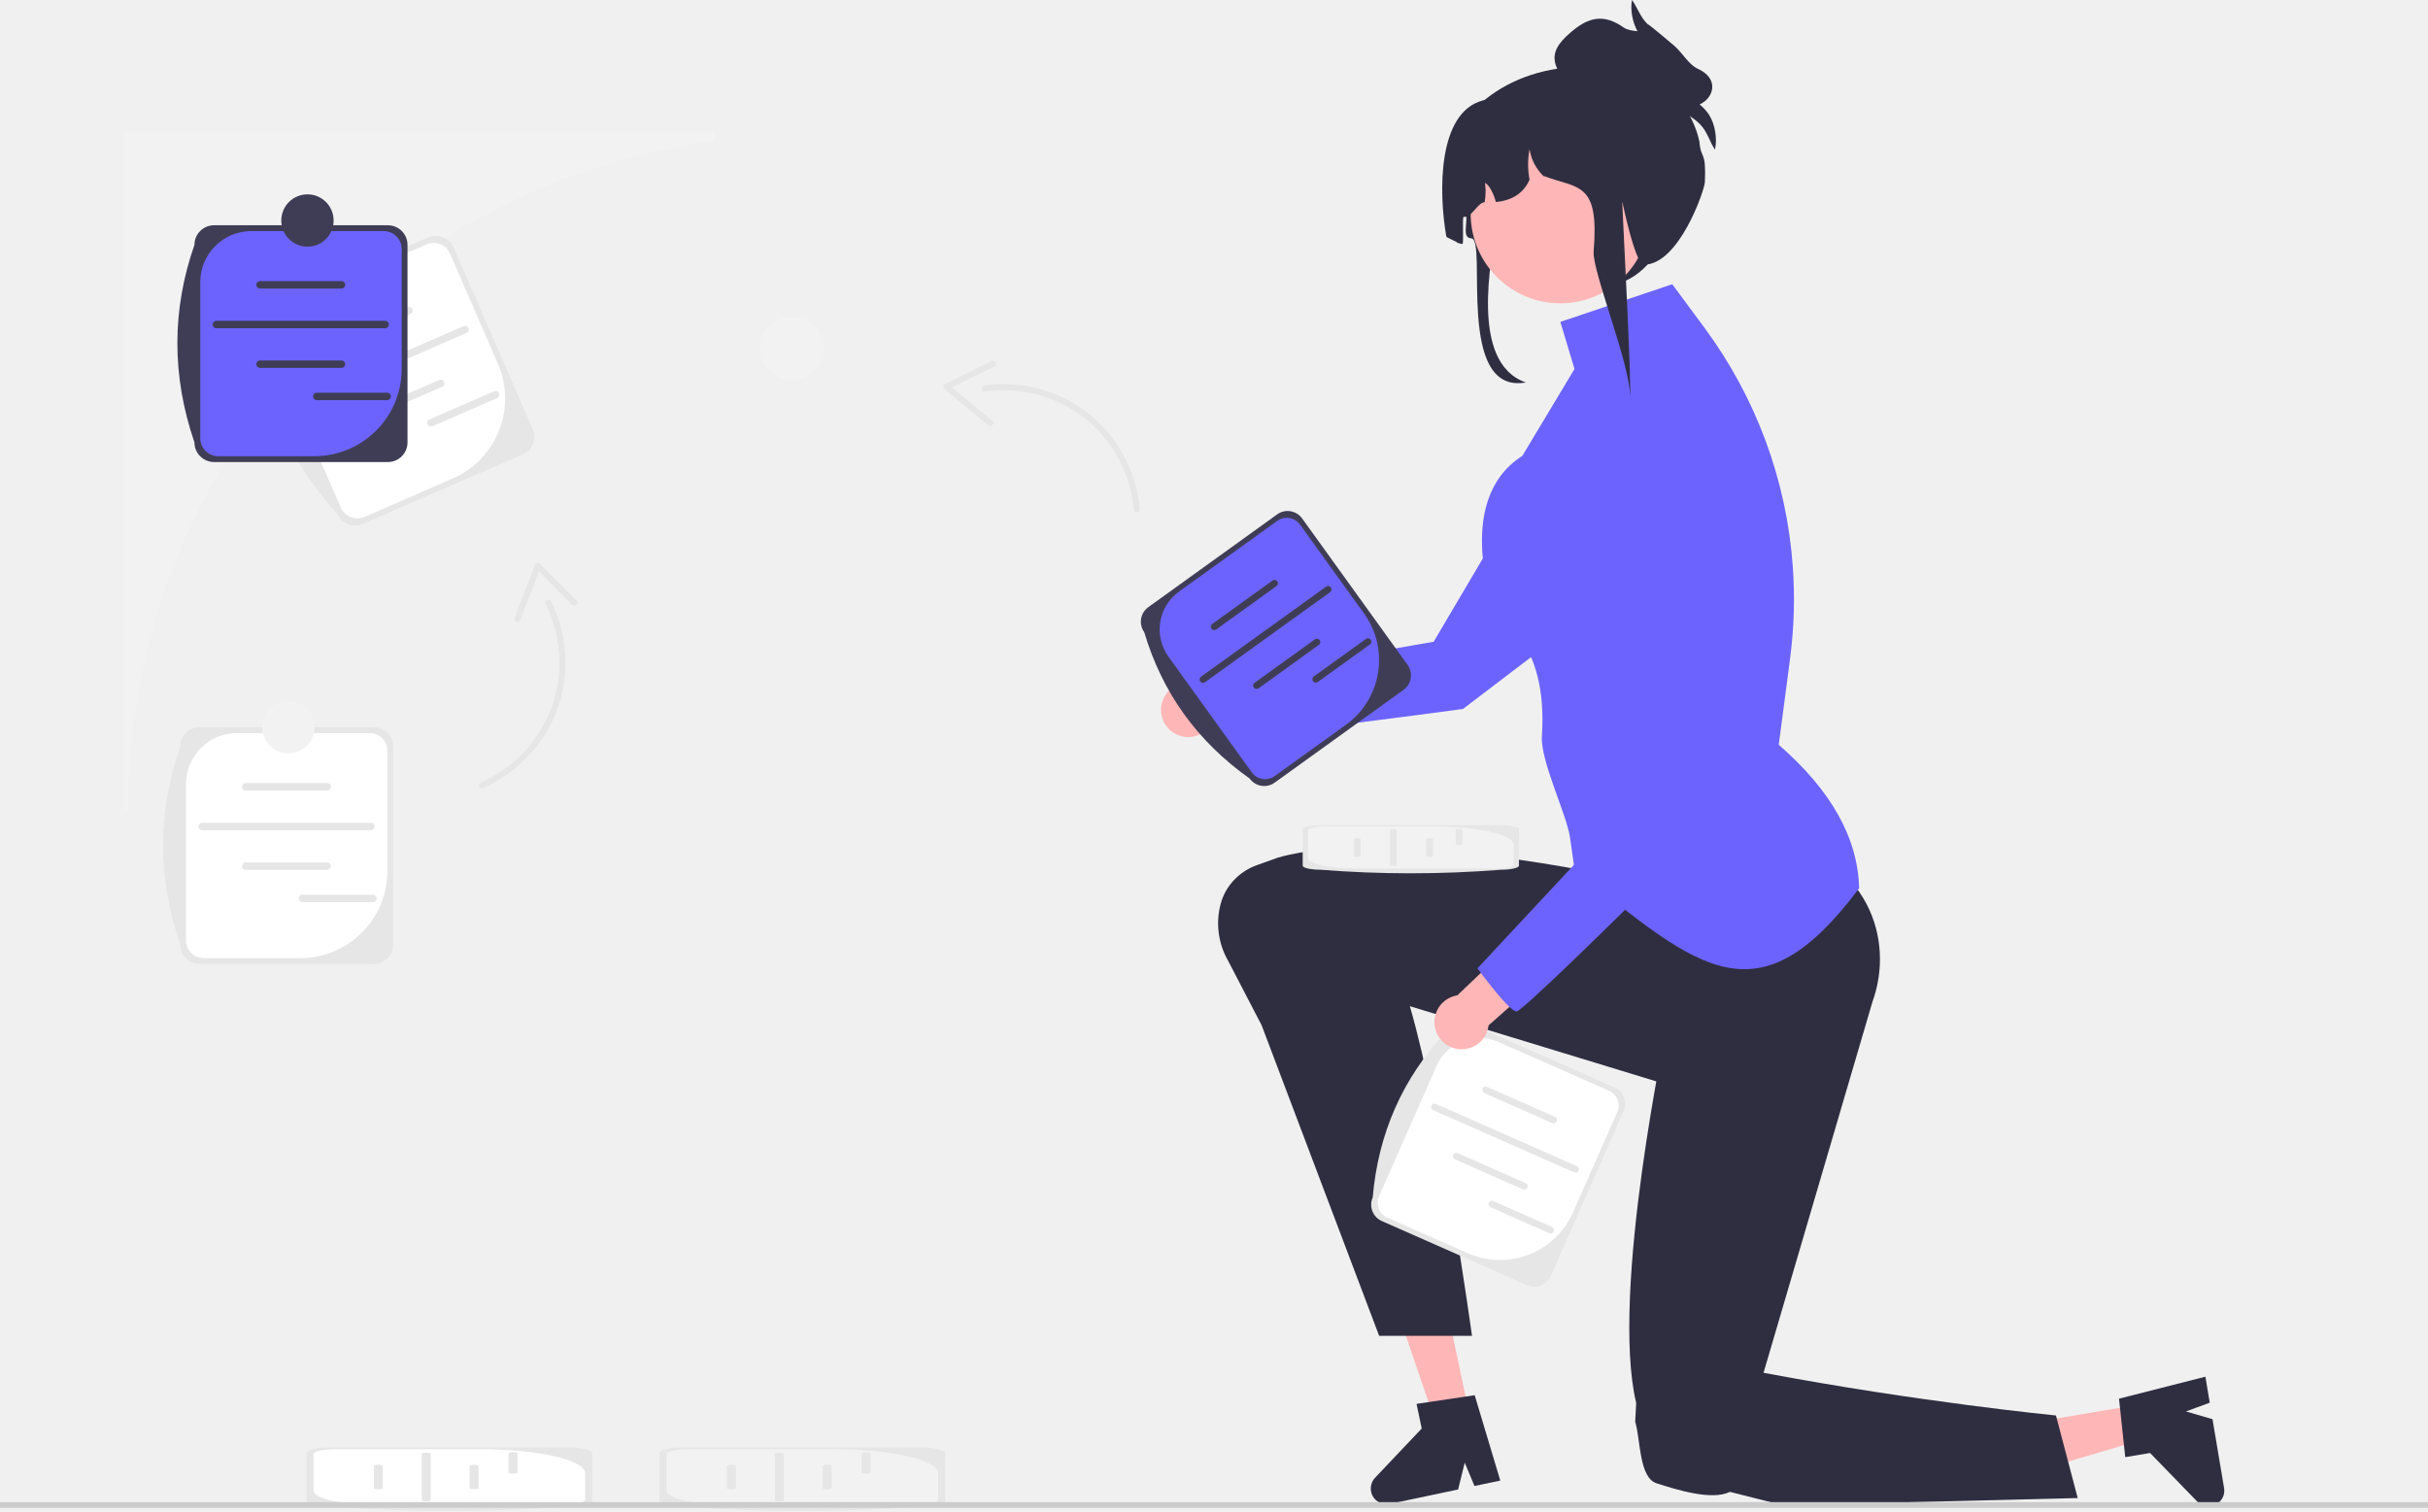
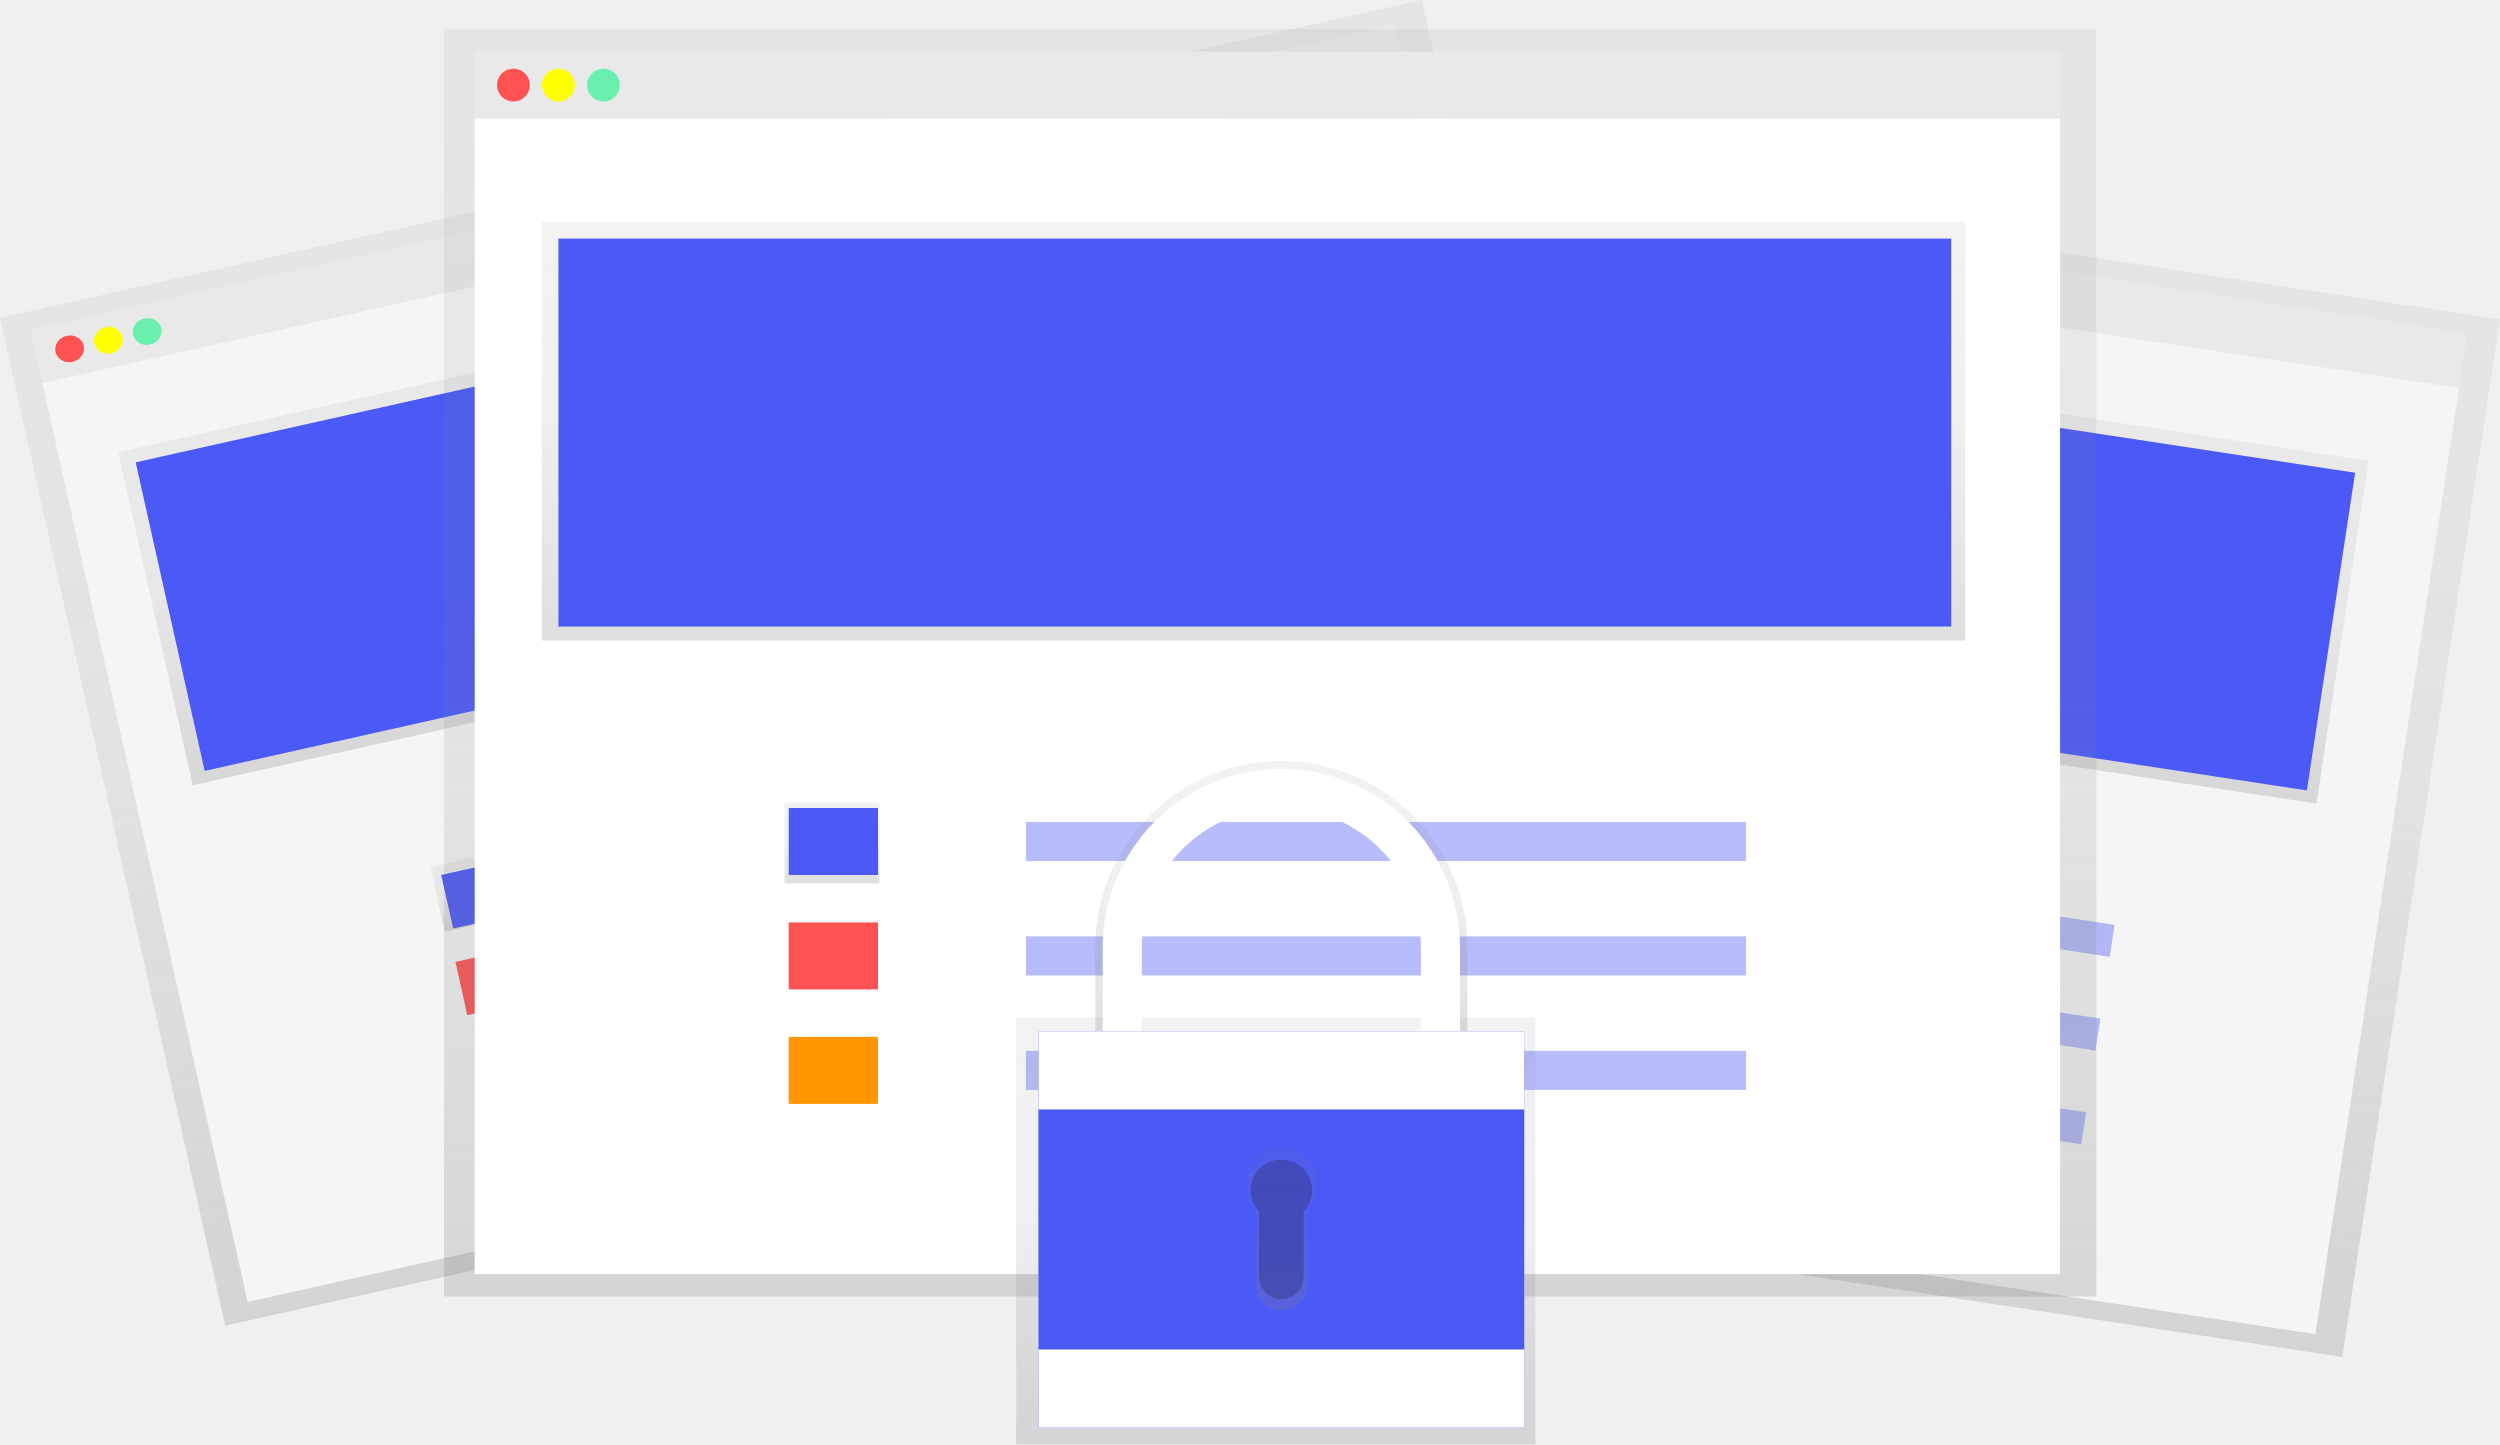
- <svg xmlns="http://www.w3.org/2000/svg" width="845.846" height="526.465" viewBox="0 0 845.846 526.465">
-   <path d="M248.846,45.905v3.18c-26.966,3.553-52.485,11.675-75.766,23.556C96.803,111.568,44.571,190.881,44.571,282.386h-1.148V45.905H248.846Z" fill="#f2f2f2" />
-   <g>
-     <path d="M418.405,238.996l28.098-3.192,4.063,15.797-29.827,2.318c-.636,.656-1.376,1.232-2.217,1.698-4.574,2.531-10.334,.875-12.865-3.699-2.531-4.574-.875-10.334,3.699-12.865,2.917-1.614,6.313-1.519,9.05-.057Z" fill="#ffb6b6" />
-     <path d="M432.785,256.068c-.735,0-1.191-.045-1.327-.141-1.939-1.362-1.841-16.807-1.801-19.889l.004-.314,69.783-12.136,52.482-88.876,.029-.03c6.818-7.254,16.414-10.891,26.327-9.977,9.913,.913,18.683,6.242,24.061,14.619,9.191,14.316,5.597,33.347-8.181,43.326l-84.489,64.353-.099,.013c-11.795,1.598-67.325,9.052-76.787,9.052Z" fill="#6c63ff" />
-   </g>
-   <g>
-     <polygon points="511.783 492.308 499.802 494.836 484.131 448.8 501.813 445.068 511.783 492.308" fill="#ffb6b6" />
-     <path d="M477.66,519.746c.627,2.957,3.529,4.848,6.487,4.228l23.82-5.029,2.307-9.352,3.393,8.144,8.989-1.891-8.916-29.747-3.167,.479-12.924,1.922-4.168,.628,1.81,8.573-16.251,17.154c-1.236,1.305-1.752,3.134-1.38,4.892Z" fill="#2f2e41" />
-   </g>
-   <g>
-     <polygon points="744.324 489.525 746.349 501.602 699.697 515.333 696.708 497.511 744.324 489.525" fill="#ffb6b6" />
-     <path d="M770.31,524.767c2.98-.503,4.991-3.323,4.495-6.304l-4.028-24.009-9.247-2.696,8.279-3.05-1.513-9.06-30.094,7.663,.346,3.184,1.379,12.993,.453,4.19,8.642-1.449,16.459,16.954c1.252,1.289,3.058,1.881,4.83,1.584Z" fill="#2f2e41" />
-   </g>
-   <path d="M567.719,278.74l-2.602,27.175s-81.548-18.117-119.923-7.117l-7.338,2.628c-6.079,2.177-10.843,7.088-12.553,13.286l-.034,.125v0c-1.818,6.719-.891,13.88,2.579,19.921l11.651,22.408,40.96,108.253h32.342s-10.47-76.458-21.651-114.858l95.433,29.116s49.432-1.294,40.326-50.468c-9.106-49.174-7.805-57.585-7.805-57.585l-51.383,7.117Z" fill="#2f2e41" />
-   <path d="M553.744,352.713l27.16,3.9s-20.091,93.569-10.903,132.231l-.348,6.501c1.892,6.146,1.293,19.444,7.433,21.443l.124,.04h0c6.658,2.132,19.193,6.099,25.426,2.943l18.544,4.693,102.634-2.531-7.57-28.766s-48.009-4.71-101.877-14.88l37.92-129.176c4.032-11.127,3.492-23.508-1.964-34.011-5.954-11.461-18.134-22.089-43.042-18.754-49.815,6.668-58.197,4.969-58.197,4.969l4.66,51.399Z" fill="#2f2e41" />
-   <path d="M647.676,309.473c-34.993,46.745-55.505,28.756-98.412-6.056,0,0,1.063,13.077-2.271-11.355-1.133-8.302-10.417-26.94-9.841-35.58,2.271-34.066-15.897-41.636-15.897-41.636,0,0-15.897-40.122,9.084-56.019l18.168-30.28-4.921-16.404,38.986-13.12,11.258,15.231c17.867,24.172,28.514,52.915,30.708,82.894v0c.787,10.762,.477,21.575-.926,32.274l-3.946,30.088c18.363,15.917,27.585,32.581,28.009,49.963Z" fill="#6c63ff" />
-   <g>
-     <path d="M181.99,158.373l-55.554,24.165c-3.449,1.5-7.476-.085-8.976-3.534-16.684-18.274-25.69-39.374-27.463-63.135-1.5-3.449,.085-7.476,3.534-8.976l55.554-24.165c3.449-1.5,7.476,.085,8.976,3.534l27.463,63.135c1.5,3.449-.085,7.476-3.534,8.976Z" fill="#e6e6e6" />
-     <path d="M106.244,103.579c-8.999,3.915-13.121,14.383-9.207,23.382l21.703,49.893c1.377,3.165,5.059,4.615,8.224,3.238l30.722-13.364c15.4-6.699,22.454-24.614,15.755-40.014l-16.661-38.303c-1.377-3.165-5.059-4.615-8.224-3.238l-42.312,18.405Z" fill="#fff" />
-     <g>
-       <path d="M143.037,109.394l-26.01,11.314c-.656,.285-1.421-.016-1.707-.672s.016-1.421,.672-1.706l26.01-11.314c.656-.285,1.421,.016,1.706,.672s-.016,1.421-.672,1.706Z" fill="#e6e6e6" />
-       <path d="M154.068,134.752l-26.01,11.314c-.656,.285-1.421-.016-1.707-.672s.016-1.421,.672-1.706l26.01-11.314c.656-.285,1.421,.016,1.706,.672s-.016,1.421-.672,1.706Z" fill="#e6e6e6" />
-       <path d="M162.513,116.01l-53.924,23.456c-.656,.285-1.421-.016-1.707-.672s.016-1.421,.672-1.706l53.924-23.456c.656-.285,1.421,.016,1.706,.672s-.016,1.421-.672,1.706Z" fill="#e6e6e6" />
-     </g>
-     <path d="M173.146,138.715l-22.501,9.787c-.656,.285-1.421-.016-1.707-.672s.016-1.421,.672-1.706l22.501-9.787c.656-.285,1.421,.016,1.706,.672s-.016,1.421-.672,1.706Z" fill="#e6e6e6" />
-   </g>
-   <g>
-     <path d="M130.171,335.864h-60.583c-3.761,0-6.821-3.06-6.821-6.821-8.01-23.412-7.852-46.353,0-68.85,0-3.761,3.06-6.821,6.821-6.821h60.583c3.761,0,6.821,3.06,6.821,6.821v68.85c0,3.761-3.06,6.821-6.821,6.821Z" fill="#e6e6e6" />
-     <path d="M82.569,255.404c-9.814,0-17.769,7.956-17.769,17.769v54.409c0,3.452,2.798,6.25,6.25,6.25h33.502c16.794,0,30.409-13.614,30.409-30.409v-41.769c0-3.452-2.798-6.25-6.25-6.25h-46.141Z" fill="#fff" />
-     <g>
-       <path d="M113.988,275.412h-28.364c-.715,0-1.297-.582-1.297-1.297s.582-1.297,1.297-1.297h28.364c.715,0,1.297,.582,1.297,1.297s-.582,1.297-1.297,1.297Z" fill="#e6e6e6" />
-       <path d="M113.988,303.065h-28.364c-.715,0-1.297-.582-1.297-1.297s.582-1.297,1.297-1.297h28.364c.715,0,1.297,.582,1.297,1.297s-.582,1.297-1.297,1.297Z" fill="#e6e6e6" />
-       <path d="M129.209,289.248h-58.805c-.715,0-1.297-.582-1.297-1.297s.582-1.297,1.297-1.297h58.805c.715,0,1.297,.582,1.297,1.297s-.582,1.297-1.297,1.297Z" fill="#e6e6e6" />
-     </g>
-     <path d="M129.902,314.309h-24.537c-.715,0-1.297-.582-1.297-1.297s.582-1.297,1.297-1.297h24.537c.715,0,1.297,.582,1.297,1.297s-.582,1.297-1.297,1.297Z" fill="#e6e6e6" />
-   </g>
-   <g>
-     <path d="M532.01,447.773l-50.618-22.346c-3.143-1.387-4.571-5.073-3.183-8.216,1.943-22.516,10.537-41.625,25.396-57.526,1.387-3.143,5.073-4.571,8.216-3.183l50.618,22.346c3.143,1.387,4.571,5.073,3.183,8.216l-25.396,57.526c-1.387,3.143-5.073,4.571-8.216,3.183Z" fill="#e6e6e6" />
-     <path d="M521.915,362.988c-8.2-3.62-17.781,.093-21.401,8.292l-20.069,45.46c-1.273,2.884,.033,6.254,2.917,7.527l27.992,12.358c14.032,6.195,30.429-.159,36.623-14.191l15.407-34.899c1.273-2.884-.033-6.254-2.917-7.527l-38.552-17.02Z" fill="#fff" />
-     <g>
-       <path d="M540.787,391.295l-23.699-10.462c-.597-.264-.869-.965-.605-1.562s.964-.869,1.562-.605l23.699,10.462c.597,.264,.869,.964,.605,1.562s-.964,.869-1.562,.605Z" fill="#e6e6e6" />
-       <path d="M530.587,414.4l-23.699-10.462c-.597-.264-.869-.965-.605-1.562s.964-.869,1.562-.605l23.699,10.462c.597,.264,.869,.964,.605,1.562s-.964,.869-1.562,.605Z" fill="#e6e6e6" />
-       <path d="M548.401,408.469l-49.133-21.691c-.597-.264-.869-.965-.605-1.562s.964-.869,1.562-.605l49.133,21.691c.597,.264,.869,.964,.605,1.562s-.964,.869-1.562,.605Z" fill="#e6e6e6" />
-     </g>
-     <path d="M539.736,429.665l-20.501-9.051c-.597-.264-.869-.965-.605-1.562s.964-.869,1.562-.605l20.501,9.051c.597,.264,.869,.964,.605,1.562s-.964,.869-1.562,.605Z" fill="#e6e6e6" />
-   </g>
-   <g>
-     <path d="M135.144,160.975h-60.583c-3.761,0-6.821-3.06-6.821-6.821-8.01-23.412-7.852-46.353,0-68.85,0-3.761,3.06-6.821,6.821-6.821h60.583c3.761,0,6.821,3.06,6.821,6.821v68.85c0,3.761-3.06,6.821-6.821,6.821Z" fill="#3f3d56" />
-     <path d="M87.542,80.515c-9.814,0-17.769,7.956-17.769,17.769v54.409c0,3.452,2.798,6.25,6.25,6.25h33.502c16.794,0,30.409-13.614,30.409-30.409v-41.769c0-3.452-2.798-6.25-6.25-6.25h-46.141Z" fill="#6c63ff" />
-     <g>
-       <path d="M118.962,100.523h-28.364c-.715,0-1.297-.582-1.297-1.297s.582-1.297,1.297-1.297h28.364c.715,0,1.297,.582,1.297,1.297s-.582,1.297-1.297,1.297Z" fill="#3f3d56" />
-       <path d="M118.962,128.177h-28.364c-.715,0-1.297-.582-1.297-1.297s.582-1.297,1.297-1.297h28.364c.715,0,1.297,.582,1.297,1.297s-.582,1.297-1.297,1.297Z" fill="#3f3d56" />
-       <path d="M134.182,114.359h-58.805c-.715,0-1.297-.582-1.297-1.297s.582-1.297,1.297-1.297h58.805c.715,0,1.297,.582,1.297,1.297s-.582,1.297-1.297,1.297Z" fill="#3f3d56" />
-     </g>
-     <path d="M134.876,139.421h-24.537c-.715,0-1.297-.582-1.297-1.297s.582-1.297,1.297-1.297h24.537c.715,0,1.297,.582,1.297,1.297s-.582,1.297-1.297,1.297Z" fill="#3f3d56" />
-   </g>
-   <g>
-     <path d="M488.957,240.349l-44.902,32.333c-2.788,2.007-6.689,1.373-8.696-1.415-18.432-13.077-30.558-30.165-36.745-51.029-2.007-2.788-1.373-6.689,1.415-8.696l44.902-32.333c2.788-2.007,6.689-1.373,8.696,1.415l36.745,51.029c2.007,2.788,1.373,6.689-1.415,8.696Z" fill="#3f3d56" />
-     <path d="M410.735,206.12c-7.274,5.238-8.924,15.38-3.687,22.653l29.038,40.326c1.842,2.558,5.409,3.139,7.968,1.297l24.831-17.88c12.447-8.963,15.272-26.319,6.309-38.767l-22.292-30.958c-1.842-2.558-5.409-3.139-7.968-1.297l-34.198,24.625Z" fill="#6c63ff" />
-     <g>
-       <path d="M444.7,204.18l-21.022,15.138c-.53,.382-1.272,.261-1.653-.269s-.261-1.272,.269-1.653l21.022-15.138c.53-.382,1.271-.261,1.653,.269s.261,1.272-.269,1.653Z" fill="#3f3d56" />
-       <path d="M459.459,224.676l-21.022,15.138c-.53,.382-1.272,.261-1.653-.269s-.261-1.272,.269-1.653l21.022-15.138c.53-.382,1.271-.261,1.653,.269s.261,1.272-.269,1.653Z" fill="#3f3d56" />
-       <path d="M463.365,206.312l-43.584,31.384c-.53,.382-1.272,.261-1.653-.269s-.261-1.272,.269-1.653l43.584-31.384c.53-.382,1.271-.261,1.653,.269s.261,1.272-.269,1.653Z" fill="#3f3d56" />
-     </g>
-     <path d="M477.254,224.517l-18.186,13.095c-.53,.382-1.272,.261-1.653-.269s-.261-1.272,.269-1.653l18.186-13.095c.53-.382,1.271-.261,1.653,.269s.261,1.272-.269,1.653Z" fill="#3f3d56" />
-   </g>
-   <g>
-     <path d="M206.295,506.225v16.716c0,1.038-3.692,1.882-8.23,1.882-28.246,2.21-55.924,2.166-83.066,0-4.538,0-8.23-.844-8.23-1.882v-16.716c0-1.038,3.692-1.882,8.23-1.882h83.066c4.538,0,8.23,.844,8.23,1.882Z" fill="#e6e6e6" />
-     <path d="M109.221,519.36c0,2.708,9.598,4.903,21.438,4.903h65.643c4.164,0,7.54-.772,7.54-1.724v-9.244c0-4.634-16.425-8.39-36.687-8.39h-50.394c-4.164,0-7.54,.772-7.54,1.724v12.731Z" fill="#fff" />
-     <g>
-       <path d="M133.361,510.691v7.826c0,.197-.702,.358-1.565,.358s-1.564-.161-1.564-.358v-7.826c0-.197,.702-.358,1.564-.358s1.565,.16,1.565,.358Z" fill="#e6e6e6" />
-       <path d="M166.725,510.691v7.826c0,.197-.702,.358-1.565,.358s-1.564-.161-1.564-.358v-7.826c0-.197,.702-.358,1.564-.358s1.565,.16,1.565,.358Z" fill="#e6e6e6" />
-       <path d="M150.054,506.491v16.226c0,.197-.702,.358-1.565,.358s-1.564-.161-1.564-.358v-16.226c0-.197,.702-.358,1.564-.358s1.565,.16,1.565,.358Z" fill="#e6e6e6" />
-     </g>
-     <path d="M180.29,506.3v6.77c0,.197-.702,.358-1.565,.358s-1.564-.161-1.564-.358v-6.77c0-.197,.702-.358,1.564-.358s1.565,.16,1.565,.358Z" fill="#e6e6e6" />
-   </g>
-   <g>
-     <path d="M329.295,506.225v16.716c0,1.038-3.692,1.882-8.23,1.882-28.246,2.21-55.924,2.166-83.066,0-4.538,0-8.23-.844-8.23-1.882v-16.716c0-1.038,3.692-1.882,8.23-1.882h83.066c4.538,0,8.23,.844,8.23,1.882Z" fill="#e6e6e6" />
-     <path d="M232.221,519.36c0,2.708,9.598,4.903,21.438,4.903h65.643c4.164,0,7.54-.772,7.54-1.724v-9.244c0-4.634-16.425-8.39-36.687-8.39h-50.394c-4.164,0-7.54,.772-7.54,1.724v12.731Z" fill="#f2f2f2" />
-     <g>
-       <path d="M256.361,510.691v7.826c0,.197-.702,.358-1.565,.358s-1.564-.161-1.564-.358v-7.826c0-.197,.702-.358,1.564-.358s1.565,.16,1.565,.358Z" fill="#e6e6e6" />
-       <path d="M289.724,510.691v7.826c0,.197-.702,.358-1.565,.358s-1.564-.161-1.564-.358v-7.826c0-.197,.702-.358,1.564-.358s1.565,.16,1.565,.358Z" fill="#e6e6e6" />
-       <path d="M273.054,506.491v16.226c0,.197-.702,.358-1.565,.358s-1.564-.161-1.564-.358v-16.226c0-.197,.702-.358,1.564-.358s1.565,.16,1.565,.358Z" fill="#e6e6e6" />
-     </g>
-     <path d="M303.29,506.3v6.77c0,.197-.702,.358-1.565,.358s-1.564-.161-1.564-.358v-6.77c0-.197,.702-.358,1.564-.358s1.565,.16,1.565,.358Z" fill="#e6e6e6" />
-   </g>
-   <g>
-     <path d="M529.166,288.944v12.654c0,.786-2.795,1.425-6.23,1.425-21.383,1.673-42.335,1.64-62.882,0-3.435,0-6.23-.639-6.23-1.425v-12.654c0-.786,2.795-1.425,6.23-1.425h62.882c3.435,0,6.23,.639,6.23,1.425Z" fill="#e6e6e6" />
-     <path d="M455.679,298.888c0,2.05,7.266,3.712,16.229,3.712h49.693c3.152,0,5.708-.584,5.708-1.305v-6.998c0-3.508-12.434-6.352-27.773-6.352h-38.149c-3.152,0-5.708,.584-5.708,1.305v9.638Z" fill="#f2f2f2" />
-     <g>
-       <path d="M473.953,292.325v5.925c0,.149-.531,.271-1.185,.271s-1.184-.122-1.184-.271v-5.925c0-.149,.531-.271,1.184-.271s1.185,.121,1.185,.271Z" fill="#e6e6e6" />
-       <path d="M499.21,292.325v5.925c0,.149-.531,.271-1.185,.271s-1.184-.122-1.184-.271v-5.925c0-.149,.531-.271,1.184-.271s1.185,.121,1.185,.271Z" fill="#e6e6e6" />
-       <path d="M486.59,289.145v12.283c0,.149-.531,.271-1.185,.271s-1.184-.122-1.184-.271v-12.283c0-.149,.531-.271,1.184-.271s1.185,.121,1.185,.271Z" fill="#e6e6e6" />
-     </g>
-     <path d="M509.479,289.001v5.125c0,.149-.531,.271-1.185,.271s-1.184-.122-1.184-.271v-5.125c0-.149,.531-.271,1.184-.271s1.185,.121,1.185,.271Z" fill="#e6e6e6" />
-   </g>
-   <g>
-     <path d="M507.707,346.772l20.473-19.507,12.775,10.141-22.379,19.853c-.111,.907-.353,1.813-.743,2.692-2.118,4.779-7.71,6.936-12.489,4.818-4.779-2.118-6.936-7.71-4.818-12.489,1.351-3.048,4.116-5.022,7.18-5.508Z" fill="#ffb6b6" />
-     <path d="M529.478,351.701c-.586,.444-.976,.683-1.143,.689-2.369,.085-11.613-12.287-13.443-14.769l-.186-.253,48.306-51.802-11.812-102.537,.005-.042c1.056-9.899,6.511-18.591,14.965-23.847,8.454-5.257,18.662-6.302,28.007-2.87,15.969,5.865,24.593,23.207,19.633,39.48l-28.509,102.308-.071,.07c-8.438,8.394-48.209,47.859-55.752,53.571Z" fill="#6c63ff" />
-   </g>
-   <rect y="523.343" width="845.846" height="2" fill="#ccc" />
-   <circle cx="107.111" cy="76.829" r="9.117" fill="#3f3d56" />
-   <circle cx="100.48" cy="253.376" r="9.117" fill="#f2f2f2" />
-   <circle cx="275.846" cy="121.343" r="11" fill="#f2f2f2" />
-   <g>
-     <path d="M397.074,177.401c-.896-10.25-5.151-20.041-11.962-27.747-6.634-7.506-15.703-12.655-25.482-14.753-5.459-1.171-11.114-1.399-16.642-.611-1.323,.189-1.288,2.29,.049,2.099,9.409-1.342,19.134,.298,27.588,4.642,8.666,4.453,15.602,11.696,19.886,20.43,2.45,4.995,3.979,10.446,4.463,15.988,.117,1.341,2.217,1.3,2.099-.049h0Z" fill="#e6e6e6" />
-     <path d="M345.317,125.863l-16.162,7.974c-.588,.29-.684,1.247-.185,1.66l15.3,12.648c1.036,.856,2.493-.656,1.449-1.519l-15.3-12.648-.185,1.66,16.162-7.974c1.214-.599,.124-2.396-1.08-1.802h0Z" fill="#e6e6e6" />
-   </g>
-   <g>
-     <path d="M168.221,274.574c9.44-4.092,17.382-11.227,22.537-20.125,5.022-8.668,7.038-18.9,5.934-28.84-.616-5.549-2.188-10.986-4.686-15.981-.598-1.196-2.58-.497-1.976,.711,4.25,8.501,5.771,18.245,4.324,27.64-1.483,9.629-6.16,18.5-13.09,25.328-3.963,3.904-8.651,7.079-13.755,9.292-1.236,.536-.532,2.515,.711,1.976h0Z" fill="#e6e6e6" />
-     <path d="M200.737,209.17l-12.678-12.81c-.461-.466-1.4-.255-1.634,.35l-7.158,18.516c-.484,1.253,1.412,2.157,1.9,.894l7.158-18.516-1.634,.35,12.678,12.81c.952,.962,2.312-.64,1.367-1.594h0Z" fill="#e6e6e6" />
-   </g>
-   <path d="M520.67,80.663c.16-3.011-1.445,15.538,1.311,15.234,12.552-1.401,31.015,2.055,40.314,3.509,.373-.133,.747-.265,1.106-.406,.891-.31,1.749-.659,2.591-1.028,18.974-8.3,19.617-40.516,19.553-40.795-.314-1.37-12.226-38.235-17.532-37.605-1.376,.163-2.759,.398-4.147,.716l-12.851,2.946c-2.863,.047-5.663,.267-8.335,.68l-.023,.005c-26.322,3.96-43.106,24.404-36.8,43.154,.016,.02,.044,.037,.06,.056,.742,.697,1.406,1.366,2.005,2.013,.578,.606,1.081,1.194,1.531,1.759,3.481,4.359-1.167,11.914,3.116,12.144,5.696,.305-5.701,54.584,18.983,50.209-20.141-6.981-11.325-44.288-10.885-52.593Z" fill="#2f2e41" />
-   <circle cx="543.556" cy="74.462" r="31.215" fill="#ffb6b6" />
-   <path d="M593.928,63.444c-.129,2.907-9.058,28.766-21.196,28.766-2.271,0-5.299-11.355-7.57-21.953-.192-.896,3.497,67.283,2.612,67.594,.416-10.061-13.164-43.46-12.597-50.258,2.029-24.398-5.309-21.735-17.33-26.269l.002,.167c-2.65-2.513-4.451-5.912-5.004-9.523-.666,3.528-.651,7.161,.008,10.666-2.18,4.845-6.253,7.214-11.726,7.759-.78-2.922-2.347-6.049-3.785-6.662,.28,2.21,.288,4.535-.151,6.76-2.324-.091-4.618,5.609-7.29,5.064-.583-.106,.129,9.622-.462,9.485-.56-.129-1.113-.257-1.688-.409-.121-.537-3.815-1.718-3.906-2.263-2.733-15.64-2.967-43.112,12.612-47.336,.409-.121,.825-.227,1.242-.318l23.392-5.617c-.273-1.211-.129-2.422,.371-3.475,.28-.636,.696-1.211,1.204-1.688,.008-.008,.008-.015,.015-.023,.696-.651,1.559-1.136,2.551-1.363,.159-.038,.333-.068,.5-.098,2.475-.333,4.936-.507,7.381-.553,1.196-.023,2.392-.008,3.581,.038,.098,0,.182,0,.273,.008,3.914,.167,7.759,.681,11.499,1.544,6.488,2.135,12.248,6.094,16.548,11.378,3.316,4.065,5.761,8.91,7.002,14.345,.522,6.707,2.415,2.808,1.915,14.232Z" fill="#2f2e41" />
-   <path d="M595.501,40.18c-.823-1.331-2.005-2.673-3.387-3.793,.476-.237,.936-.496,1.366-.796,3.815-2.66,4.902-8.48-1.981-11.61-3.182-1.447-5.18-5.311-8.141-7.963,0,0-9.569-8.138-9.299-7.526-2.679-2.55-3.483-5.709-5.531-8.493-.625,3.363,.177,7.744,1.914,10.865-1.699-.095-3.7-.518-4.625-1.173-7.161-5.067-12.456-3.773-18.762,1.698-4.113,3.569-6.612,6.946-4.998,11.512,.887,2.511,2.712,4.185,5.633,5.277,3.096,1.158,9.234,2.921,12.469,1.929l18.311,7.264c1.42,.315,3.097,.542,4.854,.602,3.214,.948,6.777,3.126,8.901,5.301,2.635,2.698,3.274,5.939,5.209,8.855,.873-3.691,.058-8.723-1.935-11.949Z" fill="#2f2e41" />
+ <svg xmlns="http://www.w3.org/2000/svg" xmlns:xlink="http://www.w3.org/1999/xlink" id="ffa0e257-4b46-4632-a8d6-93195cbf254d" data-name="Layer 1" width="895.68" height="517.48" viewBox="0 0 895.68 517.48">
+   <defs>
+     <linearGradient id="74471b12-b6be-488b-b2aa-2815e91483d9" x1="790.94" y1="640.76" x2="790.94" y2="264.76" gradientTransform="translate(1229.99 -336.2) rotate(90)" gradientUnits="userSpaceOnUse">
+       <stop offset="0" stop-color="gray" stop-opacity="0.25" />
+       <stop offset="0.54" stop-color="gray" stop-opacity="0.12" />
+       <stop offset="1" stop-color="gray" stop-opacity="0.1" />
+     </linearGradient>
+     <linearGradient id="f5c756da-9879-448e-9194-9478f83d355f" x1="785.97" y1="446.14" x2="785.97" y2="321.91" gradientTransform="translate(1166.67 -399.94) rotate(90)" xlink:href="#74471b12-b6be-488b-b2aa-2815e91483d9" />
+     <linearGradient id="5c9be04e-db0f-4829-87c1-2cfa193e30b8" x1="660.92" y1="518.19" x2="660.92" y2="494.17" gradientTransform="translate(1146.84 -172.9) rotate(90)" xlink:href="#74471b12-b6be-488b-b2aa-2815e91483d9" />
+     <linearGradient id="b92f3a53-b4d2-4abd-916c-aeb632188996" x1="433.66" y1="605.23" x2="433.66" y2="235.23" gradientTransform="translate(13.58 8.51)" xlink:href="#74471b12-b6be-488b-b2aa-2815e91483d9" />
+     <linearGradient id="44577794-7f8e-40ae-89fc-019e5bfac17e" x1="428.36" y1="413.71" x2="428.36" y2="291.46" gradientTransform="translate(-1.05 11.3)" xlink:href="#74471b12-b6be-488b-b2aa-2815e91483d9" />
+     <linearGradient id="666bb7d3-84d0-4835-ad07-c313c2384f21" x1="295.22" y1="484.61" x2="295.22" y2="460.98" gradientTransform="translate(28.38 37.45)" xlink:href="#74471b12-b6be-488b-b2aa-2815e91483d9" />
+     <linearGradient id="59939605-05af-4a9a-9980-f700897f3f8b" x1="455.07" y1="464.48" x2="455.07" y2="10.48" gradientTransform="matrix(1, 0, 0, 1, 0, 0)" xlink:href="#74471b12-b6be-488b-b2aa-2815e91483d9" />
+     <linearGradient id="6c0ba2ee-2d81-48f4-b4cf-f21b525fcc13" x1="449.07" y1="229.48" x2="449.07" y2="79.48" gradientTransform="matrix(1, 0, 0, 1, 0, 0)" xlink:href="#74471b12-b6be-488b-b2aa-2815e91483d9" />
+     <linearGradient id="45b0c09d-2995-447e-8cb2-7f6b59b5e20c" x1="298.07" y1="316.48" x2="298.07" y2="287.48" gradientTransform="matrix(1, 0, 0, 1, 0, 0)" xlink:href="#74471b12-b6be-488b-b2aa-2815e91483d9" />
+     <linearGradient id="e5b0a96a-81f6-4370-afe3-5a7d6a35b55e" x1="457.07" y1="517.48" x2="457.07" y2="364.48" gradientTransform="matrix(1, 0, 0, 1, 0, 0)" xlink:href="#74471b12-b6be-488b-b2aa-2815e91483d9" />
+     <linearGradient id="a1850e5a-cf77-4889-926a-0125112ab273" x1="611.23" y1="564.74" x2="611.23" y2="464.74" gradientTransform="matrix(1, 0, 0, 1, 0, 0)" xlink:href="#74471b12-b6be-488b-b2aa-2815e91483d9" />
+     <linearGradient id="66998849-614e-4d8a-b9ff-f14bbc588ed8" x1="611.23" y1="660.74" x2="611.23" y2="602.74" gradientTransform="matrix(1, 0, 0, 1, 0, 0)" xlink:href="#74471b12-b6be-488b-b2aa-2815e91483d9" />
+   </defs>
+   <rect x="792.23" y="49.92" width="19.88" height="470.41" transform="translate(247.6 844.09) rotate(-81.36)" fill="#f5f5f5" />
+   <rect x="589.23" y="209.59" width="376" height="490.29" transform="translate(58.72 963.57) rotate(-81.36)" fill="url(#74471b12-b6be-488b-b2aa-2815e91483d9)" />
+   <rect x="603.48" y="229.23" width="342.87" height="470.41" transform="translate(47.16 969.52) rotate(-81.36)" fill="#f5f5f5" />
+   <circle cx="580.99" cy="251.51" r="4.86" transform="translate(92.88 596.86) rotate(-81.36)" fill="#ff5252" />
+   <circle cx="594.2" cy="253.52" r="4.86" transform="translate(102.12 611.62) rotate(-81.36)" fill="#ff0" />
+   <circle cx="607.41" cy="255.53" r="4.86" transform="translate(111.36 626.39) rotate(-81.36)" fill="#69f0ae" />
+   <rect x="720.53" y="174.84" width="124.23" height="422.38" transform="translate(131.25 910.54) rotate(-81.36)" fill="url(#f5c756da-9879-448e-9194-9478f83d355f)" />
+   <rect x="576.36" y="328.95" width="413.27" height="115.12" transform="translate(-85.2 -304.51) rotate(8.64)" fill="#4b59f7" />
+   <rect x="628.65" y="473.94" width="24.02" height="28.16" transform="translate(-90.24 856.82) rotate(-81.36)" fill="url(#5c9be04e-db0f-4829-87c1-2cfa193e30b8)" />
+   <rect x="627.88" y="477.73" width="26.5" height="19.88" transform="translate(-71.61 -282.05) rotate(8.64)" fill="#4b59f7" />
+   <rect x="622.77" y="511.3" width="26.5" height="19.88" transform="translate(-66.63 -280.9) rotate(8.64)" fill="#ff5252" />
+   <rect x="617.67" y="544.87" width="26.5" height="19.88" transform="translate(-61.64 -279.75) rotate(8.64)" fill="#ff9800" />
+   <rect x="696.41" y="506.51" width="213.67" height="11.59" transform="translate(-66.07 -306.13) rotate(8.64)" fill="#4b59f7" opacity="0.4" />
+   <rect x="691.31" y="540.08" width="213.67" height="11.59" transform="translate(-61.09 -304.98) rotate(8.64)" fill="#4b59f7" opacity="0.4" />
+   <rect x="686.21" y="573.65" width="213.67" height="11.59" transform="translate(-56.1 -303.83) rotate(8.64)" fill="#4b59f7" opacity="0.4" />
+   <rect x="159.15" y="254.51" width="500.84" height="19.56" transform="translate(-199.95 -95.55) rotate(-12.6)" fill="#f5f5f5" />
+   <rect x="186.23" y="243.74" width="522" height="370" transform="translate(-234.92 -83.38) rotate(-12.6)" fill="url(#b92f3a53-b4d2-4abd-916c-aeb632188996)" />
+   <rect x="198.08" y="269.78" width="500.84" height="337.4" transform="translate(-237.01 -82.86) rotate(-12.6)" fill="#f5f5f5" />
+   <ellipse cx="177.11" cy="316.25" rx="5.17" ry="4.78" transform="translate(-216.88 -145.01) rotate(-12.6)" fill="#ff5252" />
+   <ellipse cx="191" cy="313.15" rx="5.17" ry="4.78" transform="translate(-215.87 -142.05) rotate(-12.6)" fill="#ff0" />
+   <ellipse cx="204.88" cy="310.05" rx="5.17" ry="4.78" transform="translate(-214.86 -139.1) rotate(-12.6)" fill="#69f0ae" />
+   <rect x="202.46" y="302.76" width="449.7" height="122.25" transform="translate(-221.25 -89.28) rotate(-12.6)" fill="url(#44577794-7f8e-40ae-89fc-019e5bfac17e)" />
+   <rect x="207.83" y="307.54" width="440" height="113.28" transform="translate(-221.3 -89.16) rotate(-12.6)" fill="#4b59f7" />
+   <rect x="308.61" y="498.42" width="29.98" height="23.63" transform="translate(-255.67 -108.38) rotate(-12.6)" fill="url(#666bb7d3-84d0-4835-ad07-c313c2384f21)" />
+   <rect x="309.83" y="499.96" width="28.22" height="19.56" transform="matrix(0.98, -0.22, 0.22, 0.98, -255.56, -108.32)" fill="#4b59f7" />
+   <rect x="317.12" y="532.57" width="28.22" height="19.56" transform="translate(-262.49 -105.94) rotate(-12.6)" fill="#ff5252" />
+   <rect x="324.41" y="565.18" width="28.22" height="19.56" transform="matrix(0.98, -0.22, 0.22, 0.98, -269.43, -103.57)" fill="#ff9800" />
+   <rect x="380.57" y="465.95" width="227.49" height="11.41" transform="translate(-243.14 -72.07) rotate(-12.6)" fill="#4b59f7" opacity="0.4" />
+   <rect x="387.86" y="498.56" width="227.49" height="11.41" transform="translate(-250.08 -69.69) rotate(-12.6)" fill="#4b59f7" opacity="0.4" />
+   <rect x="395.15" y="531.17" width="227.49" height="11.41" transform="translate(-257.02 -67.32) rotate(-12.6)" fill="#4b59f7" opacity="0.4" />
+   <rect x="170.07" y="18.48" width="568" height="24" fill="#f5f5f5" />
+   <rect x="159.07" y="10.48" width="592" height="454" fill="url(#59939605-05af-4a9a-9980-f700897f3f8b)" />
+   <rect x="170.07" y="42.48" width="568" height="414" fill="#fff" />
+   <circle cx="183.94" cy="30.48" r="5.87" fill="#ff5252" />
+   <circle cx="200.07" cy="30.48" r="5.87" fill="#ff0" />
+   <circle cx="216.2" cy="30.48" r="5.87" fill="#69f0ae" />
+   <rect x="194.07" y="79.48" width="510" height="150" fill="url(#6c0ba2ee-2d81-48f4-b4cf-f21b525fcc13)" />
+   <rect x="200.07" y="85.48" width="499" height="139" fill="#4b59f7" />
+   <rect x="281.07" y="287.48" width="34" height="29" fill="url(#45b0c09d-2995-447e-8cb2-7f6b59b5e20c)" />
+   <rect x="282.57" y="289.48" width="32" height="24" fill="#4b59f7" />
+   <rect x="282.57" y="330.48" width="32" height="24" fill="#ff5252" />
+   <rect x="282.57" y="371.48" width="32" height="24" fill="#ff9800" />
+   <rect x="367.57" y="294.48" width="258" height="14" fill="#4b59f7" opacity="0.4" />
+   <rect x="367.57" y="335.48" width="258" height="14" fill="#4b59f7" opacity="0.4" />
+   <rect x="367.57" y="376.48" width="258" height="14" fill="#4b59f7" opacity="0.4" />
+   <rect x="364.07" y="364.48" width="186" height="153" fill="url(#e5b0a96a-81f6-4370-afe3-5a7d6a35b55e)" />
+   <path d="M559.15,531.41a52.08,52.08,0,0,1,104.17,0v33.33H677.9V531.41a66.67,66.67,0,1,0-133.33,0v33.33h14.58Z" transform="translate(-152.16 -191.26)" fill="url(#a1850e5a-cf77-4889-926a-0125112ab273)" />
+   <path d="M561.23,530.74a50,50,0,0,1,100,0v32h14v-32a64,64,0,0,0-128,0v32h14Z" transform="translate(-152.16 -191.26)" fill="#fff" />
+   <rect x="372.07" y="369.48" width="174" height="142" fill="#4b59f7" />
+   <rect x="372.07" y="369.48" width="174" height="142" fill="#fff" />
+   <rect x="372.07" y="397.48" width="174" height="86" fill="#4b59f7" />
+   <path d="M624,615.5a12.76,12.76,0,1,0-22,8.74v27.22a9.28,9.28,0,0,0,18.56,0V624.24A12.7,12.7,0,0,0,624,615.5Z" transform="translate(-152.16 -191.26)" fill="url(#66998849-614e-4d8a-b9ff-f14bbc588ed8)" />
+   <path d="M622.23,617.74a11,11,0,1,0-19,7.53v23.47a8,8,0,1,0,16,0V625.27A11,11,0,0,0,622.23,617.74Z" transform="translate(-152.16 -191.26)" opacity="0.2" />
</svg>
